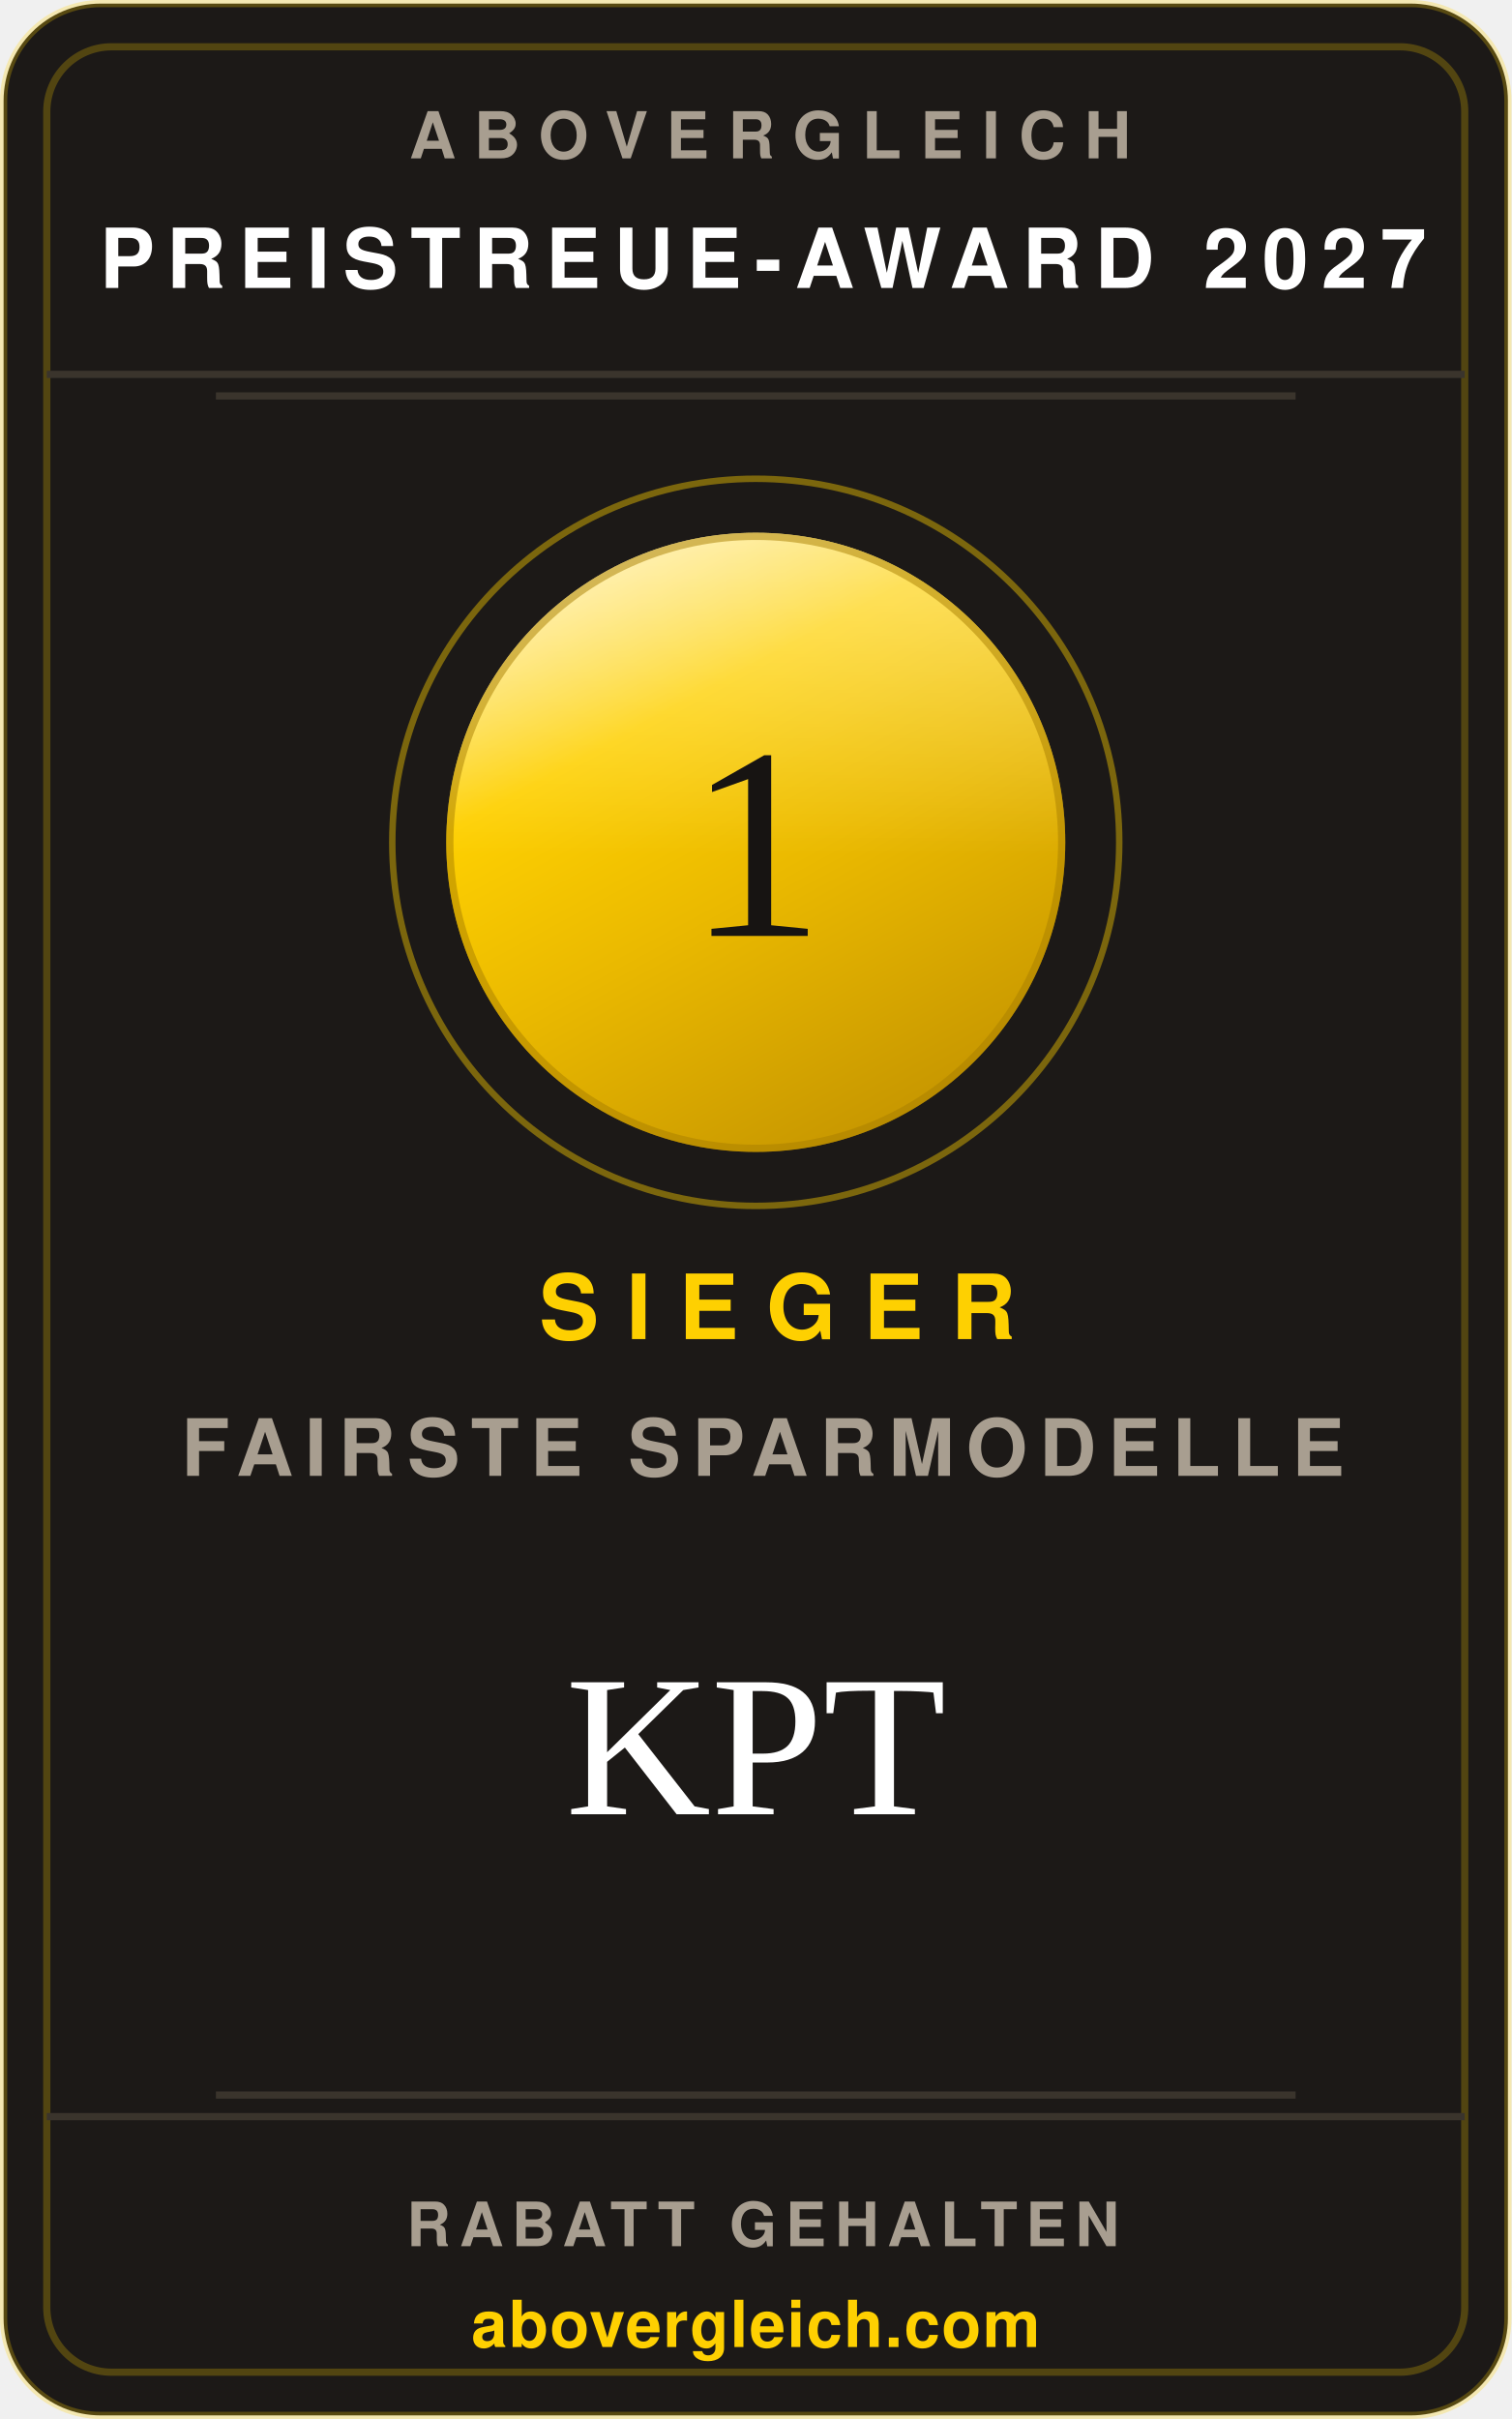
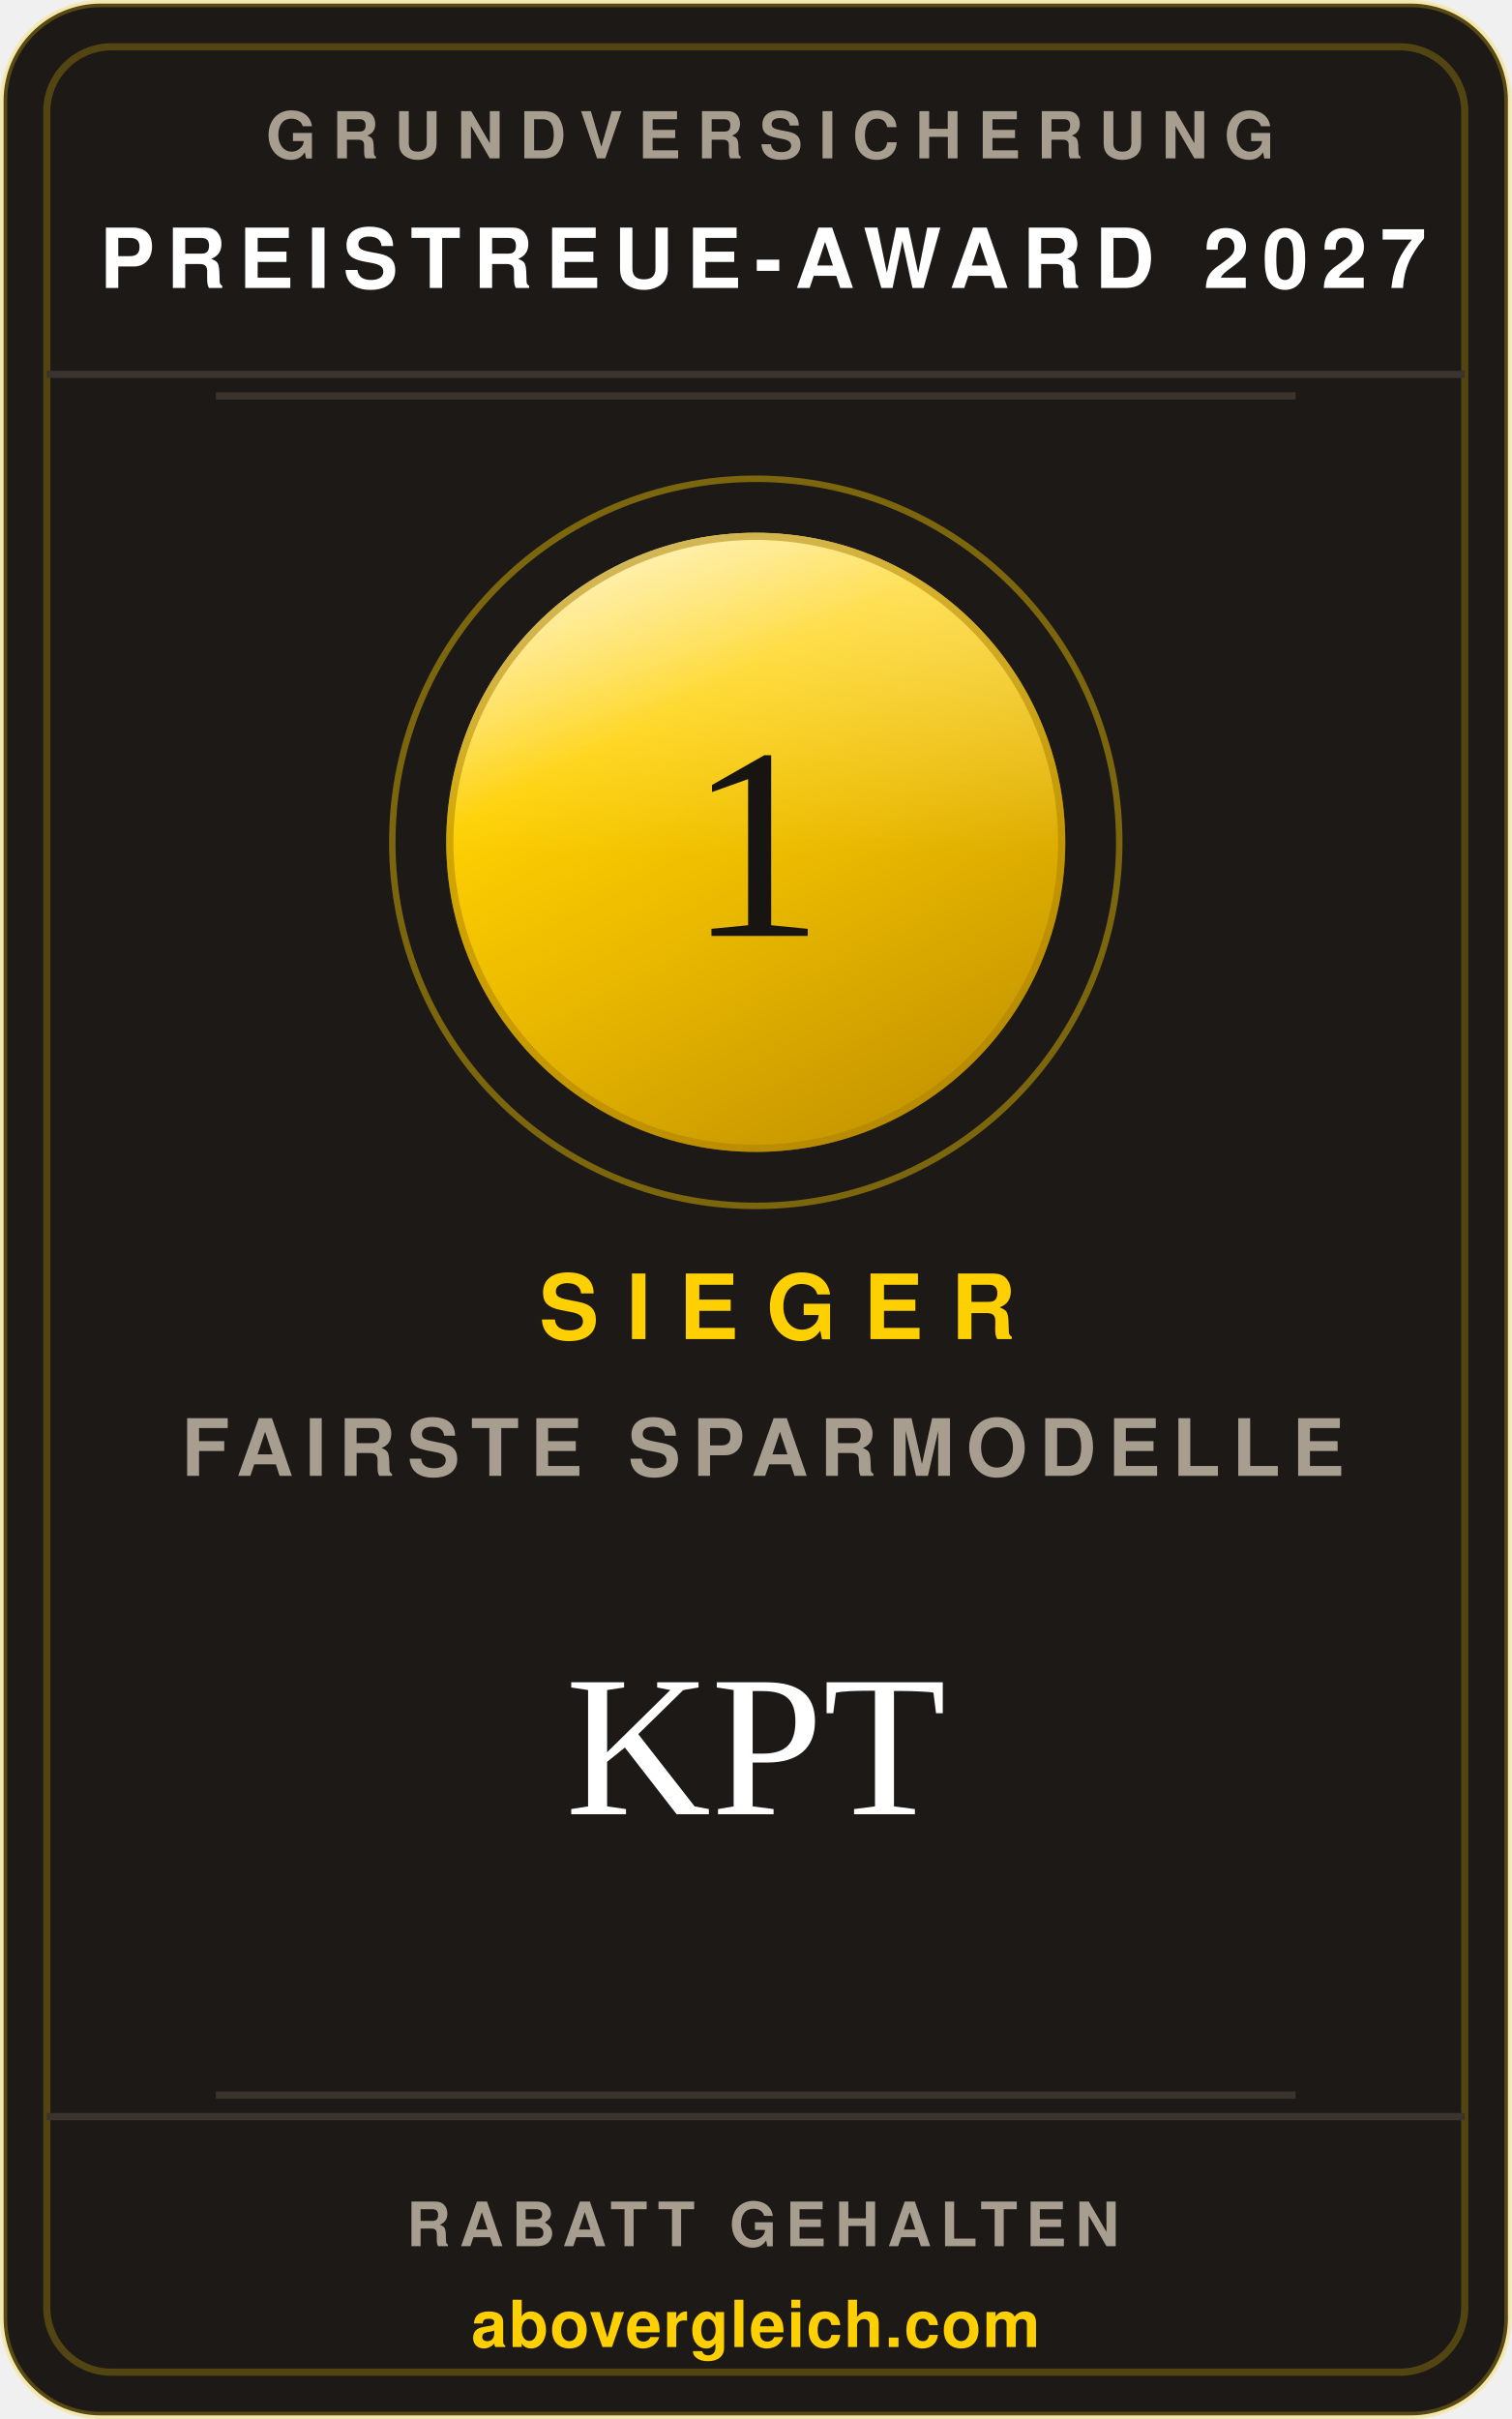
<svg xmlns="http://www.w3.org/2000/svg" width="240" height="384" viewBox="0 0 210 336" role="img" aria-label="abovergleich Preistreue-Award 2027: Sieger «Fairste Sparmodelle» 2027, KPT">
  <style>.s{font-family:'Helvetica Neue',Helvetica,Arial,sans-serif}.v{font-family:Georgia,'Times New Roman',serif}</style>
  <defs>
    <linearGradient id="metall" x1="0.18" y1="0" x2="0.72" y2="1">
      <stop offset="0%" stop-color="#ffeea6" />
      <stop offset="30%" stop-color="#fed001" />
      <stop offset="58%" stop-color="#eab900" />
      <stop offset="100%" stop-color="#c49400" />
    </linearGradient>
    <linearGradient id="glanz" x1="0" y1="0" x2="0" y2="1">
      <stop offset="0%" stop-color="#ffffff" stop-opacity="0.42" />
      <stop offset="52%" stop-color="#ffffff" stop-opacity="0" />
    </linearGradient>
  </defs>
  <rect x="0.5" y="0.5" width="209" height="335" rx="13.5" fill="#1c1917" stroke="rgba(254,208,1,0.26)" />
  <rect x="6.5" y="6.5" width="197" height="323" rx="9" fill="none" stroke="rgba(254,208,1,0.24)" />
-   <text class="s" x="107" y="22" text-anchor="middle" font-size="9" font-weight="700" letter-spacing="2.6" fill="#a89e90">ABOVERGLEICH</text>
+   <text class="s" x="107" y="22" text-anchor="middle" font-size="9" font-weight="700" letter-spacing="2.2" fill="#a89e90">GRUNDVERSICHERUNG</text>
  <text class="s" x="106" y="40" text-anchor="middle" font-size="11.5" font-weight="700" letter-spacing="1.8" fill="#ffffff">PREISTREUE-AWARD 2027</text>
  <line x1="6.5" y1="52" x2="203.5" y2="52" stroke="#3a342c" />
  <line x1="30" y1="55" x2="180" y2="55" stroke="#3a342c" />
  <circle cx="105" cy="117" r="50.5" fill="none" stroke="rgba(254,208,1,0.42)" stroke-width="0.9" />
  <circle cx="105" cy="117" r="43" fill="url(#metall)" />
  <circle cx="105" cy="117" r="43" fill="url(#glanz)" />
  <circle cx="105" cy="117" r="42.5" fill="none" stroke="#a97f00" stroke-opacity="0.5" stroke-width="1" />
  <text class="v" x="105" y="130" text-anchor="middle" font-size="38" fill="#171412">1</text>
  <text class="s" x="108" y="186" text-anchor="middle" font-size="12.5" font-weight="700" letter-spacing="3.8" fill="#fed001">SIEGER</text>
  <text class="s" x="106" y="205" text-anchor="middle" font-size="11" font-weight="600" letter-spacing="1.6" fill="#a89e90">FAIRSTE SPARMODELLE</text>
  <text class="v" x="105" y="252" text-anchor="middle" font-size="28" fill="#ffffff">KPT</text>
  <line x1="30" y1="291" x2="180" y2="291" stroke="#3a342c" />
  <line x1="6.5" y1="294" x2="203.5" y2="294" stroke="#3a342c" />
  <text class="s" x="106" y="312" text-anchor="middle" font-size="8.5" font-weight="700" letter-spacing="1.2" fill="#a89e90">RABATT GEHALTEN</text>
  <text class="s" x="105" y="326" text-anchor="middle" font-size="9" font-weight="700" letter-spacing="0.2" fill="#fed001">abovergleich.com</text>
</svg>
